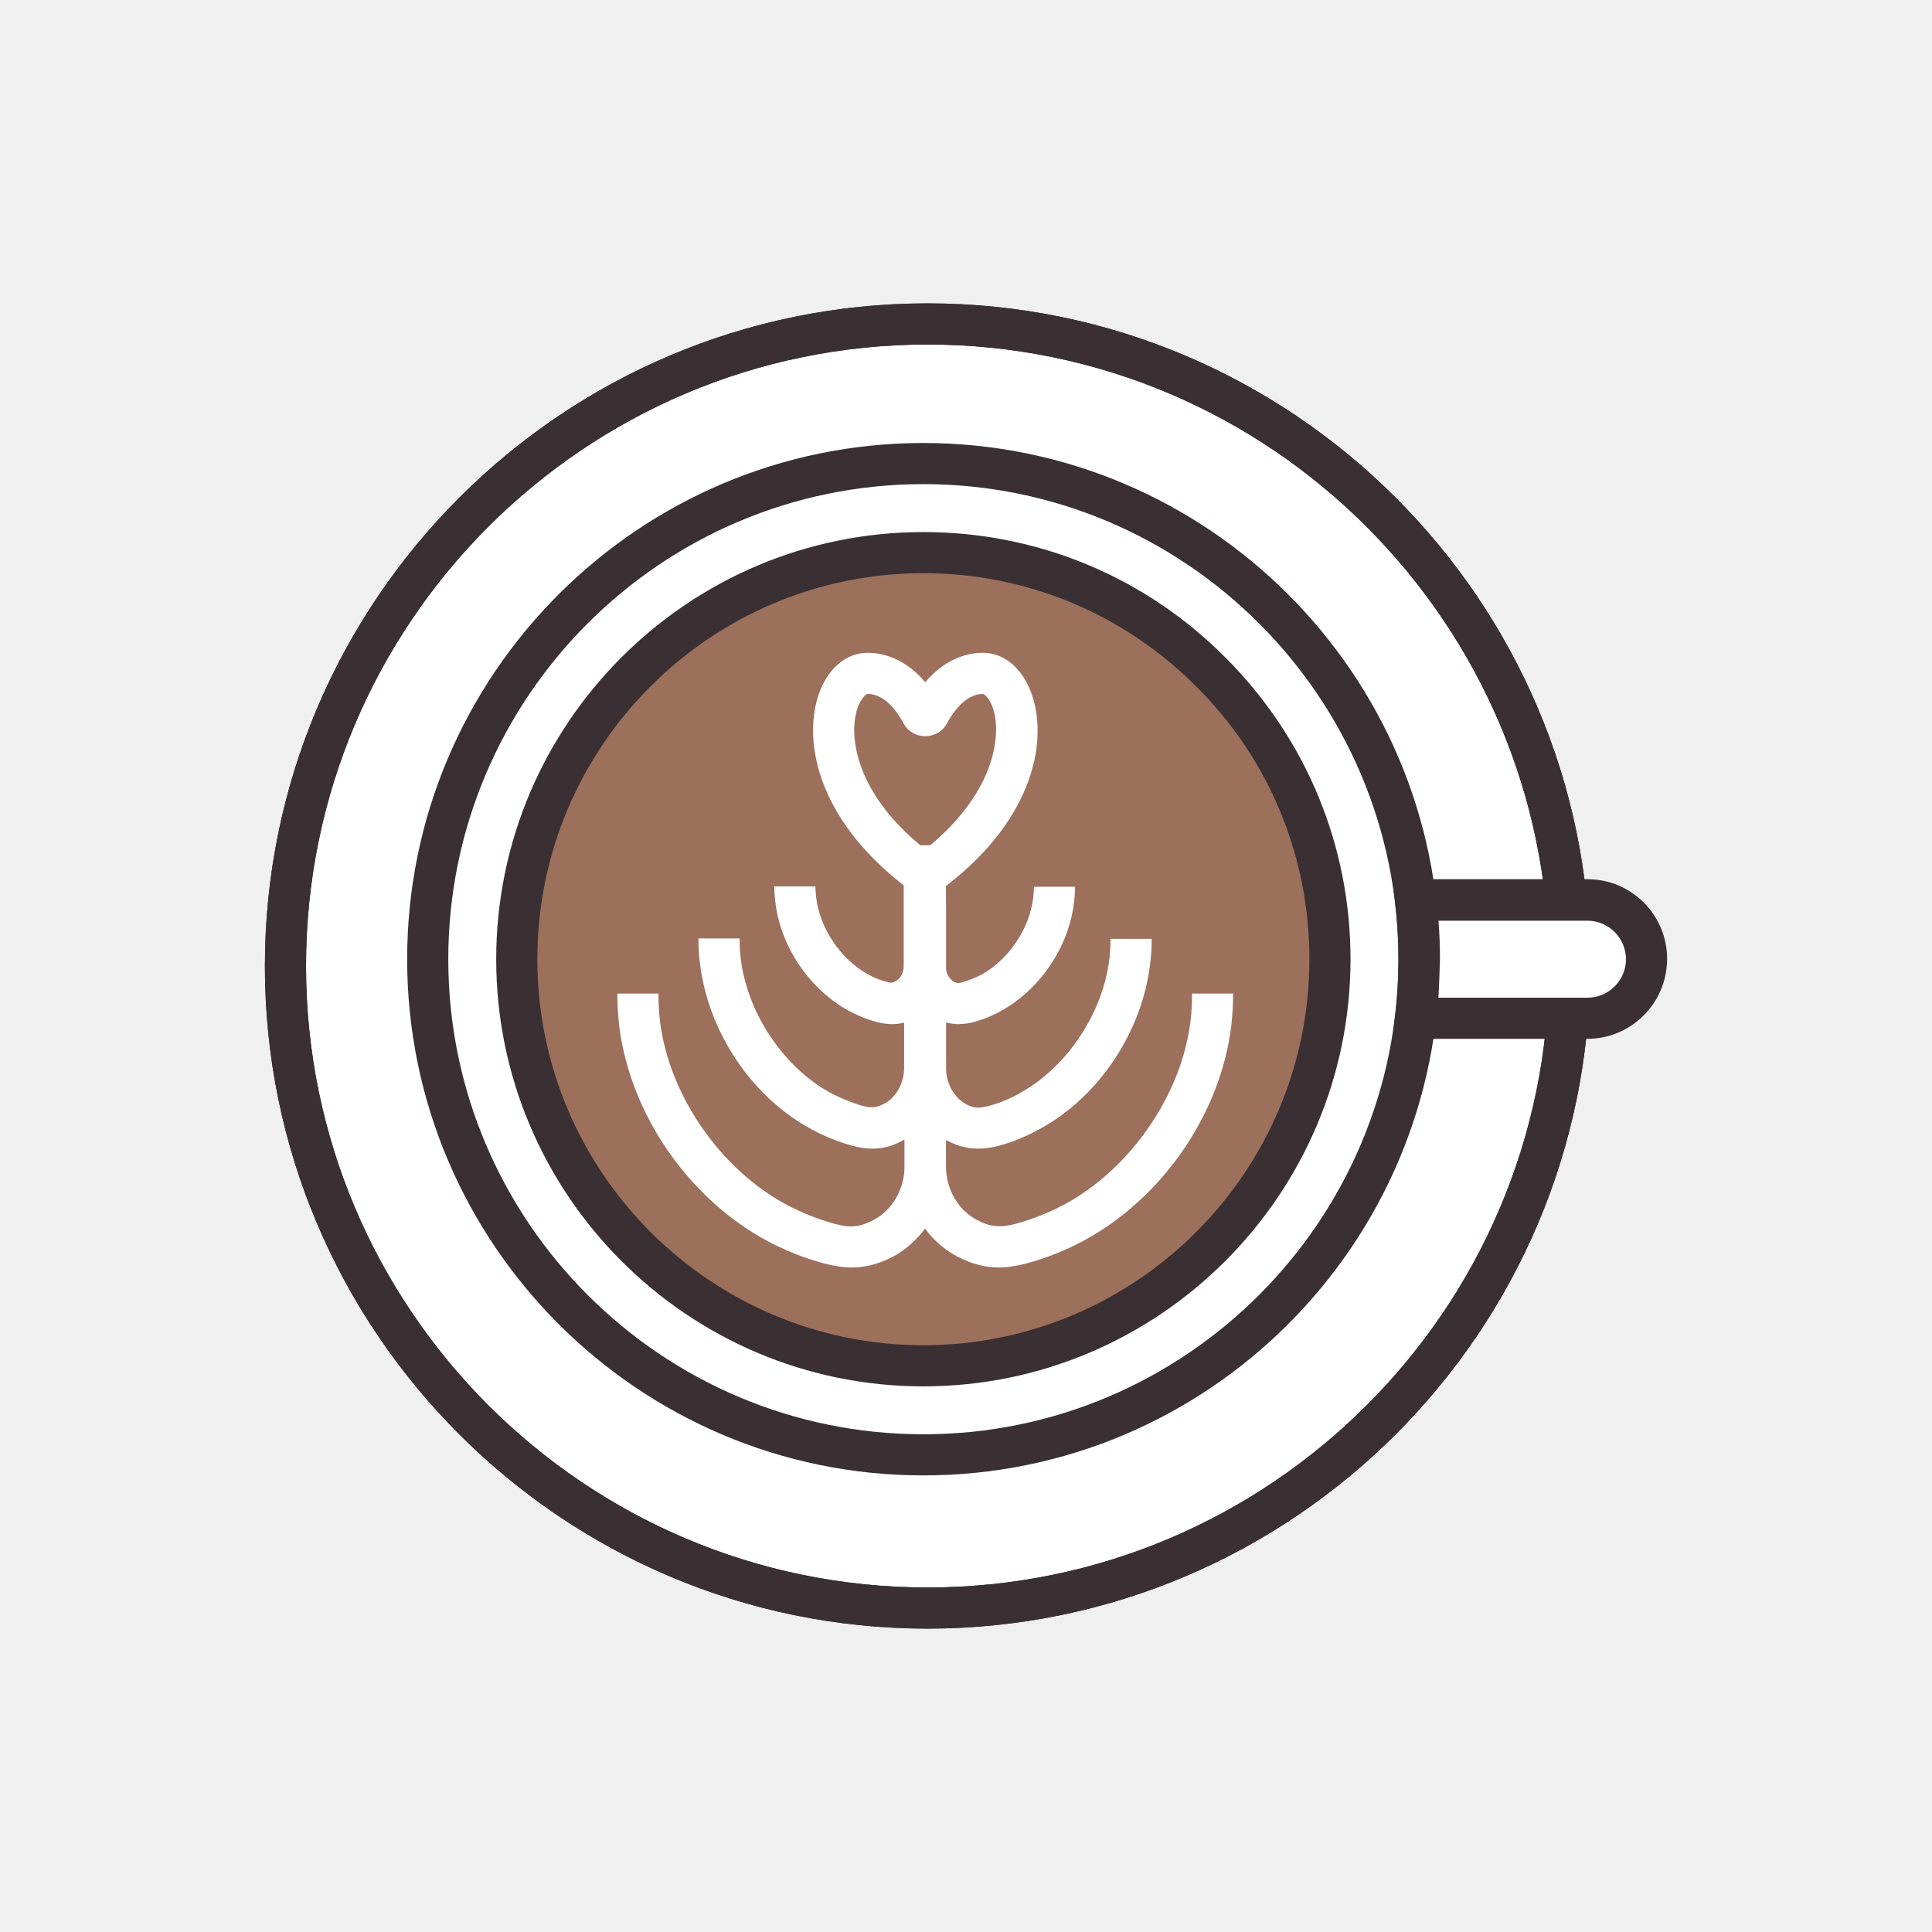
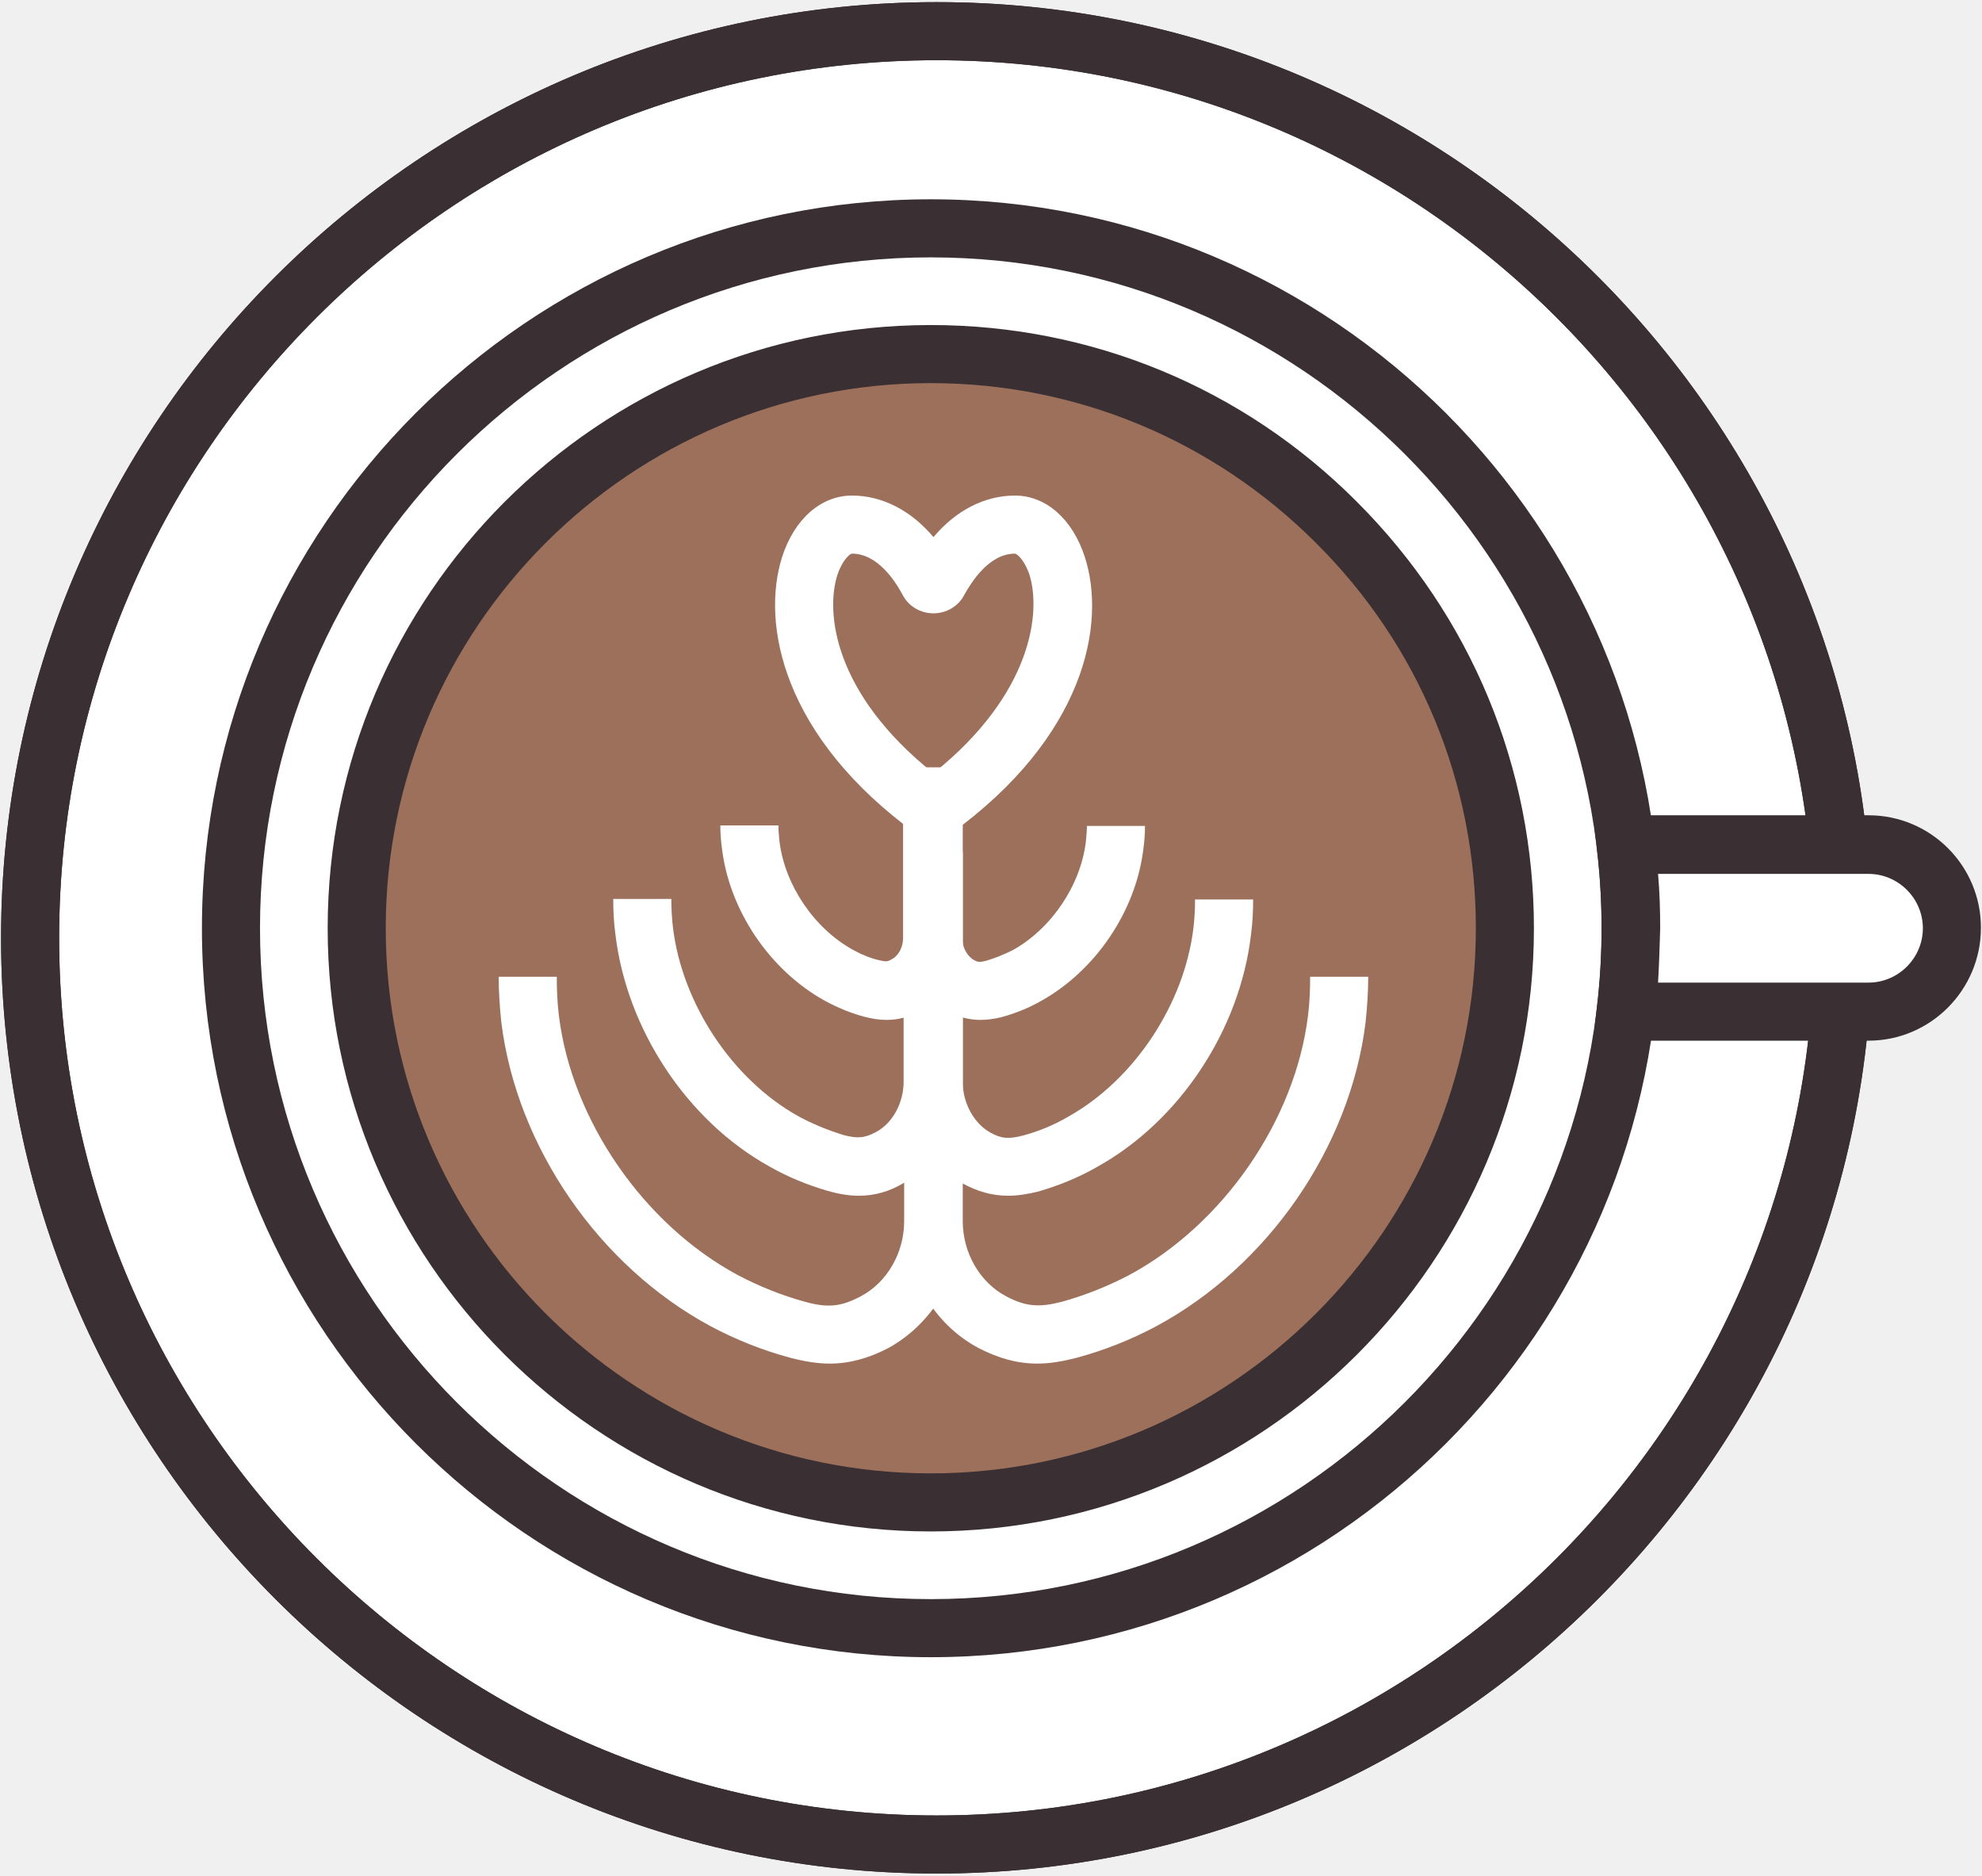
- <svg xmlns="http://www.w3.org/2000/svg" version="1.1" id="Layer_1" x="0px" y="0px" width="512px" height="512px" viewBox="0 0 512 512" enable-background="new 0 0 512 512" xml:space="preserve">
-   <g>
-     <g>
-       <circle fill="#FFFFFF" cx="245.8" cy="256" r="170.1" />
-     </g>
-     <g>
-       <path fill="#FFFFFF" d="M244.7,122.8c-72.5,0-131.4,58.8-131.4,131.4c0,72.5,58.8,131.4,131.4,131.4s131.4-58.8,131.4-131.4    C376.1,181.6,317.3,122.8,244.7,122.8z M244.7,361.9c-59.5,0-107.7-48.2-107.7-107.7c0-59.5,48.2-107.7,107.7-107.7    s107.7,48.2,107.7,107.7C352.4,313.7,304.2,361.9,244.7,361.9z" />
-     </g>
-     <g>
-       <circle fill="#FFFFFF" cx="245.8" cy="256" r="170.1" />
-     </g>
-     <g>
-       <path fill="#FFFFFF" d="M436.3,254.2c0,8.7-7,15.7-15.7,15.7h-45.5c0.6-5.1,0.9-10.4,0.9-15.7c0-5.3-0.3-10.5-0.9-15.7h45.5    C429.3,238.5,436.3,245.5,436.3,254.2z" />
-     </g>
-     <g>
-       <path fill="#FFFFFF" d="M436.3,254.2c0,8.7-7,15.7-15.7,15.7h-45.5c0.6-5.1,0.9-10.4,0.9-15.7c0-5.3-0.3-10.5-0.9-15.7h45.5    C429.3,238.5,436.3,245.5,436.3,254.2z" />
-     </g>
-     <g>
-       <circle fill="#9D705C" cx="244.7" cy="254.2" r="107.7" />
-     </g>
-     <g>
-       <path fill="#3A3033" d="M245.8,431.6C149,431.6,70.2,352.8,70.2,256c0-96.8,78.8-175.6,175.6-175.6c96.8,0,175.6,78.8,175.6,175.6    C421.4,352.8,342.6,431.6,245.8,431.6z M245.8,91.3C155,91.3,81.1,165.2,81.1,256c0,90.8,73.9,164.7,164.7,164.7    c90.8,0,164.7-73.9,164.7-164.7C410.4,165.2,336.6,91.3,245.8,91.3z" />
-     </g>
-     <g>
-       <path fill="#3A3033" d="M244.7,391c-75.4,0-136.8-61.4-136.8-136.8c0-75.4,61.4-136.8,136.8-136.8c75.4,0,136.8,61.4,136.8,136.8    C381.5,329.6,320.2,391,244.7,391z M244.7,128.3c-69.4,0-125.9,56.5-125.9,125.9c0,69.4,56.5,125.9,125.9,125.9    c69.4,0,125.9-56.5,125.9-125.9C370.6,184.8,314.1,128.3,244.7,128.3z M244.7,367.4c-62.4,0-113.2-50.8-113.2-113.2    c0-62.4,50.8-113.2,113.2-113.2c30.2,0,58.7,11.8,80,33.2c21.4,21.4,33.2,49.8,33.2,80C357.9,316.6,307.1,367.4,244.7,367.4z     M244.7,151.9c-56.4,0-102.3,45.9-102.3,102.3c0,56.4,45.9,102.3,102.3,102.3S347,310.6,347,254.2c0-27.3-10.6-53-30-72.3    C297.7,162.6,272,151.9,244.7,151.9z" />
-     </g>
-     <g>
-       <path fill="#3A3033" d="M245.8,431.6C149,431.6,70.2,352.8,70.2,256c0-96.8,78.8-175.6,175.6-175.6c96.8,0,175.6,78.8,175.6,175.6    C421.4,352.8,342.6,431.6,245.8,431.6z M245.8,91.3C155,91.3,81.1,165.2,81.1,256c0,90.8,73.9,164.7,164.7,164.7    c90.8,0,164.7-73.9,164.7-164.7C410.4,165.2,336.6,91.3,245.8,91.3z" />
-     </g>
-     <g>
-       <g>
-         <path fill="#FFFFFF" d="M245.2,238.8l-3.2-2.3c-25.1-18.2-29.2-39.4-25.2-52c2.3-7.1,7.3-11.5,13.1-11.5c5.7,0,11.1,2.8,15.3,7.8     c4.2-5,9.6-7.8,15.3-7.8c5.8,0,10.8,4.4,13.1,11.5c4.1,12.6,0,33.8-25.2,52L245.2,238.8z M229.9,183.9c-0.3,0-1.7,1-2.7,3.9     c-2.3,7-0.8,22.3,18,37.3c18.7-15,20.2-30.4,18-37.3c-1-2.9-2.4-3.9-2.7-3.9c-4.9,0-8.2,5.4-9.5,7.7c-1.1,2.2-3.4,3.5-5.8,3.5     s-4.7-1.3-5.8-3.5C238.1,189.2,234.8,183.9,229.9,183.9z" />
-       </g>
-       <g>
-         <g>
-           <path fill="#FFFFFF" d="M225.7,335.9c-2.3,0-4.7-0.4-7.4-1.1c-5.2-1.4-10.2-3.4-14.9-5.9c-21-11.3-36.4-33.7-39.3-57      c-0.3-2.8-0.5-5.7-0.5-8.6h10.9c0,2.4,0.1,4.9,0.4,7.3c2.4,19.6,15.9,39.2,33.6,48.7c4,2.1,8.2,3.8,12.6,5      c4.3,1.2,6.8,0.9,10.4-1c5-2.6,8.2-8.2,8.2-14.1v-69.3h10.9v69.3c0,9.9-5.5,19.2-13.9,23.8C233,334.9,229.5,335.9,225.7,335.9z" />
+ <svg xmlns="http://www.w3.org/2000/svg" width="372px" height="352px" viewBox="0 0 372 352" version="1.1">
+   <defs />
+   <g id="Page-1" stroke="none" stroke-width="1" fill="none" fill-rule="evenodd">
+     <g id="latte" fill-rule="nonzero">
+       <circle id="Oval" fill="#FFFFFF" cx="175.8" cy="176" r="170.1" />
+       <path d="M174.7,42.8 C102.2,42.8 43.3,101.6 43.3,174.2 C43.3,246.7 102.1,305.6 174.7,305.6 C247.3,305.6 306.1,246.8 306.1,174.2 C306.1,101.6 247.3,42.8 174.7,42.8 Z M174.7,281.9 C115.2,281.9 67,233.7 67,174.2 C67,114.7 115.2,66.5 174.7,66.5 C234.2,66.5 282.4,114.7 282.4,174.2 C282.4,233.7 234.2,281.9 174.7,281.9 Z" id="Shape" fill="#FFFFFF" />
+       <circle id="Oval" fill="#FFFFFF" cx="175.8" cy="176" r="170.1" />
+       <path d="M366.3,174.2 C366.3,182.9 359.3,189.9 350.6,189.9 L305.1,189.9 C305.7,184.8 306,179.5 306,174.2 C306,168.9 305.7,163.7 305.1,158.5 L350.6,158.5 C359.3,158.5 366.3,165.5 366.3,174.2 Z" id="Shape" fill="#FFFFFF" />
+       <path d="M366.3,174.2 C366.3,182.9 359.3,189.9 350.6,189.9 L305.1,189.9 C305.7,184.8 306,179.5 306,174.2 C306,168.9 305.7,163.7 305.1,158.5 L350.6,158.5 C359.3,158.5 366.3,165.5 366.3,174.2 Z" id="Shape" fill="#FFFFFF" />
+       <circle id="Oval" fill="#9D705C" cx="174.7" cy="174.2" r="107.7" />
+       <path d="M175.8,351.6 C79,351.6 0.2,272.8 0.2,176 C0.2,79.2 79,0.4 175.8,0.4 C272.6,0.4 351.4,79.2 351.4,176 C351.4,272.8 272.6,351.6 175.8,351.6 Z M175.8,11.3 C85,11.3 11.1,85.2 11.1,176 C11.1,266.8 85,340.7 175.8,340.7 C266.6,340.7 340.5,266.8 340.5,176 C340.4,85.2 266.6,11.3 175.8,11.3 Z" id="Shape" fill="#3A3033" />
+       <path d="M174.7,311 C99.3,311 37.9,249.6 37.9,174.2 C37.9,98.8 99.3,37.4 174.7,37.4 C250.1,37.4 311.5,98.8 311.5,174.2 C311.5,249.6 250.2,311 174.7,311 Z M174.7,48.3 C105.3,48.3 48.8,104.8 48.8,174.2 C48.8,243.6 105.3,300.1 174.7,300.1 C244.1,300.1 300.6,243.6 300.6,174.2 C300.6,104.8 244.1,48.3 174.7,48.3 Z M174.7,287.4 C112.3,287.4 61.5,236.6 61.5,174.2 C61.5,111.8 112.3,61 174.7,61 C204.9,61 233.4,72.8 254.7,94.2 C276.1,115.6 287.9,144 287.9,174.2 C287.9,236.6 237.1,287.4 174.7,287.4 Z M174.7,71.9 C118.3,71.9 72.4,117.8 72.4,174.2 C72.4,230.6 118.3,276.5 174.7,276.5 C231.1,276.5 277,230.6 277,174.2 C277,146.9 266.4,121.2 247,101.9 C227.7,82.6 202,71.9 174.7,71.9 Z" id="Shape" fill="#3A3033" />
+       <path d="M175.8,351.6 C79,351.6 0.2,272.8 0.2,176 C0.2,79.2 79,0.4 175.8,0.4 C272.6,0.4 351.4,79.2 351.4,176 C351.4,272.8 272.6,351.6 175.8,351.6 Z M175.8,11.3 C85,11.3 11.1,85.2 11.1,176 C11.1,266.8 85,340.7 175.8,340.7 C266.6,340.7 340.5,266.8 340.5,176 C340.4,85.2 266.6,11.3 175.8,11.3 Z" id="Shape" fill="#3A3033" />
+       <g id="Group" transform="translate(93, 93)" fill="#FFFFFF">
+         <path d="M82.2,65.8 L79,63.5 C53.9,45.3 49.8,24.1 53.8,11.5 C56.1,4.4 61.1,0 66.9,0 C72.6,0 78,2.8 82.2,7.8 C86.4,2.8 91.8,0 97.5,0 C103.3,0 108.3,4.4 110.6,11.5 C114.7,24.1 110.6,45.3 85.4,63.5 L82.2,65.8 Z M66.9,10.9 C66.6,10.9 65.2,11.9 64.2,14.8 C61.9,21.8 63.4,37.1 82.2,52.1 C100.9,37.1 102.4,21.7 100.2,14.8 C99.2,11.9 97.8,10.9 97.5,10.9 C92.6,10.9 89.3,16.3 88,18.6 C86.9,20.8 84.6,22.1 82.2,22.1 C79.8,22.1 77.5,20.8 76.4,18.6 C75.1,16.2 71.8,10.9 66.9,10.9 Z" id="Shape" />
+         <g transform="translate(0, 66)" id="Shape">
+           <path d="M62.7,96.9 C60.4,96.9 58,96.5 55.3,95.8 C50.1,94.4 45.1,92.4 40.4,89.9 C19.4,78.6 4,56.2 1.1,32.9 C0.8,30.1 0.6,27.2 0.6,24.3 L11.5,24.3 C11.5,26.7 11.6,29.2 11.9,31.6 C14.3,51.2 27.8,70.8 45.5,80.3 C49.5,82.4 53.7,84.1 58.1,85.3 C62.4,86.5 64.9,86.2 68.5,84.3 C73.5,81.7 76.7,76.1 76.7,70.2 L76.7,0.9 L87.6,0.9 L87.6,70.2 C87.6,80.1 82.1,89.4 73.7,94 C70,95.9 66.5,96.9 62.7,96.9 Z" />
+           <path d="M101.7,96.9 C97.9,96.9 94.4,95.9 90.7,94 C82.2,89.5 76.8,80.2 76.8,70.2 L76.8,0.9 L87.7,0.9 L87.7,70.2 C87.7,76.1 90.9,81.7 95.9,84.3 C99.5,86.2 102,86.4 106.3,85.3 C110.6,84.1 114.9,82.4 118.9,80.3 C136.6,70.8 150.1,51.2 152.5,31.6 C152.8,29.2 152.9,26.8 152.9,24.3 L163.8,24.3 C163.8,27.2 163.6,30.1 163.3,32.9 C160.4,56.3 145,78.6 124,89.9 C119.3,92.4 114.3,94.4 109.1,95.8 C106.4,96.5 104,96.9 101.7,96.9 Z" />
        </g>
-         <g>
-           <path fill="#FFFFFF" d="M264.7,335.9c-3.8,0-7.3-1-11-2.9c-8.5-4.5-13.9-13.8-13.9-23.8v-69.3h10.9v69.3      c0,5.9,3.2,11.5,8.2,14.1c3.6,1.9,6.1,2.1,10.4,1c4.3-1.2,8.6-2.9,12.6-5c17.7-9.5,31.2-29.1,33.6-48.7c0.3-2.4,0.4-4.8,0.4-7.3      h10.9c0,2.9-0.2,5.8-0.5,8.6c-2.9,23.4-18.3,45.7-39.3,57c-4.7,2.5-9.7,4.5-14.9,5.9C269.4,335.5,267,335.9,264.7,335.9z" />
+         <g transform="translate(22, 58)" id="Shape">
+           <path d="M46.2,73.4 C44.4,73.4 42.5,73.1 40.4,72.5 C36.6,71.4 32.9,69.9 29.4,67.9 C13.9,59.3 2.6,42.1 0.5,24.3 C0.2,22.1 0.1,19.9 0.1,17.7 L11,17.7 C11,19.5 11.1,21.3 11.3,23 C13,37.3 22.4,51.5 34.7,58.4 C37.4,59.9 40.4,61.1 43.3,62 C45.9,62.7 47.3,62.6 49.5,61.4 C52.6,59.7 54.6,55.9 54.6,52 L54.6,0.2 L65.5,0.2 L65.5,52 C65.5,59.9 61.3,67.3 54.8,70.9 C52,72.6 49.2,73.4 46.2,73.4 Z" />
+           <path d="M74.2,73.4 C71.2,73.4 68.4,72.6 65.5,71 C59,67.4 54.8,59.9 54.8,52.1 L54.8,0.3 L65.7,0.3 L65.7,52.1 C65.7,56 67.8,59.8 70.8,61.5 C72.9,62.7 74.3,62.8 77,62.1 C80,61.3 82.9,60.1 85.6,58.5 C97.9,51.6 107.3,37.4 109,23.1 C109.2,21.4 109.3,19.6 109.3,17.8 L120.2,17.8 C120.2,20 120.1,22.2 119.8,24.4 C117.7,42.3 106.4,59.4 90.9,68 C87.4,70 83.7,71.5 79.9,72.6 C77.9,73.1 76,73.4 74.2,73.4 Z" />
+         </g>
+         <g transform="translate(42, 51)" id="Shape">
+           <path d="M31.4,47.4 C30.1,47.4 28.7,47.2 27.2,46.8 C24.6,46.1 22.2,45.1 19.8,43.8 C9.5,38.1 1.9,26.9 0.5,15.2 C0.3,13.8 0.2,12.3 0.2,10.9 L11.1,10.9 C11.1,11.9 11.2,12.9 11.3,13.9 C12.3,22.1 17.8,30.2 25,34.2 C26.6,35.1 28.3,35.8 30,36.2 C31.3,36.5 31.6,36.5 32.4,36 C33.7,35.3 34.5,33.7 34.5,32 L34.5,-5.68434189e-14 L45.4,-5.68434189e-14 L45.4,32 C45.4,37.6 42.3,43 37.5,45.6 C35.7,46.9 33.6,47.4 31.4,47.4 Z" />
+           <path d="M49,47.4 C46.8,47.4 44.7,46.8 42.6,45.7 C37.8,43.1 34.7,37.8 34.7,32.1 L34.7,0.1 L45.6,0.1 L45.6,32.1 C45.6,33.7 46.5,35.4 47.7,36.1 C48.5,36.6 48.9,36.6 50.1,36.3 C51.8,35.8 53.5,35.1 55.1,34.3 C62.3,30.3 67.8,22.2 68.8,14 C68.9,13 69,12 69,11 L79.9,11 C79.9,12.4 79.8,13.9 79.6,15.3 C78.2,27 70.6,38.2 60.3,43.9 C58,45.2 55.5,46.2 52.9,46.9 C51.7,47.2 50.3,47.4 49,47.4 Z" />
        </g>
      </g>
-       <g>
-         <g>
-           <path fill="#FFFFFF" d="M231.2,304.4c-1.8,0-3.7-0.3-5.8-0.9c-3.8-1.1-7.5-2.6-11-4.6c-15.5-8.6-26.8-25.8-28.9-43.6      c-0.3-2.2-0.4-4.4-0.4-6.6h10.9c0,1.8,0.1,3.6,0.3,5.3c1.7,14.3,11.1,28.5,23.4,35.4c2.7,1.5,5.7,2.7,8.6,3.6      c2.6,0.7,4,0.6,6.2-0.6c3.1-1.7,5.1-5.5,5.1-9.4v-51.8h10.9v51.8c0,7.9-4.2,15.3-10.7,18.9C237,303.6,234.2,304.4,231.2,304.4z" />
-         </g>
-         <g>
-           <path fill="#FFFFFF" d="M259.2,304.4c-3,0-5.8-0.8-8.7-2.4c-6.5-3.6-10.7-11.1-10.7-18.9v-51.8h10.9v51.8c0,3.9,2.1,7.7,5.1,9.4      c2.1,1.2,3.5,1.3,6.2,0.6c3-0.8,5.9-2,8.6-3.6c12.3-6.9,21.7-21.1,23.4-35.4c0.2-1.7,0.3-3.5,0.3-5.3h10.9      c0,2.2-0.1,4.4-0.4,6.6c-2.1,17.9-13.4,35-28.9,43.6c-3.5,2-7.2,3.5-11,4.6C262.9,304.1,261,304.4,259.2,304.4z" />
-         </g>
-       </g>
-       <g>
-         <g>
-           <path fill="#FFFFFF" d="M236.4,271.4c-1.3,0-2.7-0.2-4.2-0.6c-2.6-0.7-5-1.7-7.4-3c-10.3-5.7-17.9-16.9-19.3-28.6      c-0.2-1.4-0.3-2.9-0.3-4.3h10.9c0,1,0.1,2,0.2,3c1,8.2,6.5,16.3,13.7,20.3c1.6,0.9,3.3,1.6,5,2c1.3,0.3,1.6,0.3,2.4-0.2      c1.3-0.7,2.1-2.3,2.1-4v-32h10.9v32c0,5.6-3.1,11-7.9,13.6C240.7,270.9,238.6,271.4,236.4,271.4z" />
-         </g>
-         <g>
-           <path fill="#FFFFFF" d="M254,271.4c-2.2,0-4.3-0.6-6.4-1.7c-4.8-2.6-7.9-7.9-7.9-13.6v-32h10.9v32c0,1.6,0.9,3.3,2.1,4      c0.8,0.5,1.2,0.5,2.4,0.2c1.7-0.5,3.4-1.2,5-2c7.2-4,12.7-12.1,13.7-20.3c0.1-1,0.2-2,0.2-3h10.9c0,1.4-0.1,2.9-0.3,4.3      c-1.4,11.7-9,22.9-19.3,28.6c-2.3,1.3-4.8,2.3-7.4,3C256.7,271.2,255.3,271.4,254,271.4z" />
-         </g>
-       </g>
-     </g>
-     <g>
-       <path fill="#FFFFFF" d="M436.3,254.2c0,8.7-7,15.7-15.7,15.7h-45.5c0.6-5.1,0.9-10.4,0.9-15.7c0-5.3-0.3-10.5-0.9-15.7h45.5    C429.3,238.5,436.3,245.5,436.3,254.2z" />
-     </g>
-     <g>
-       <path fill="#3A3033" d="M420.7,275.3H369l0.7-6.1c0.6-4.9,0.9-10,0.9-15c0-5.1-0.3-10.1-0.9-15L369,233h51.7    c11.7,0,21.1,9.5,21.1,21.1C441.8,265.8,432.3,275.3,420.7,275.3z M381.2,264.4h39.5c5.6,0,10.2-4.6,10.2-10.2    s-4.6-10.2-10.2-10.2h-39.5c0.3,3.4,0.4,6.8,0.4,10.2C381.5,257.6,381.4,261,381.2,264.4z" />
+       <path d="M366.3,174.2 C366.3,182.9 359.3,189.9 350.6,189.9 L305.1,189.9 C305.7,184.8 306,179.5 306,174.2 C306,168.9 305.7,163.7 305.1,158.5 L350.6,158.5 C359.3,158.5 366.3,165.5 366.3,174.2 Z" id="Shape" fill="#FFFFFF" />
+       <path d="M350.7,195.3 L299,195.3 L299.7,189.2 C300.3,184.3 300.6,179.2 300.6,174.2 C300.6,169.1 300.3,164.1 299.7,159.2 L299,153 L350.7,153 C362.4,153 371.8,162.5 371.8,174.1 C371.8,185.8 362.3,195.3 350.7,195.3 Z M311.2,184.4 L350.7,184.4 C356.3,184.4 360.9,179.8 360.9,174.2 C360.9,168.6 356.3,164 350.7,164 L311.2,164 C311.5,167.4 311.6,170.8 311.6,174.2 C311.5,177.6 311.4,181 311.2,184.4 Z" id="Shape" fill="#3A3033" />
    </g>
  </g>
</svg>
